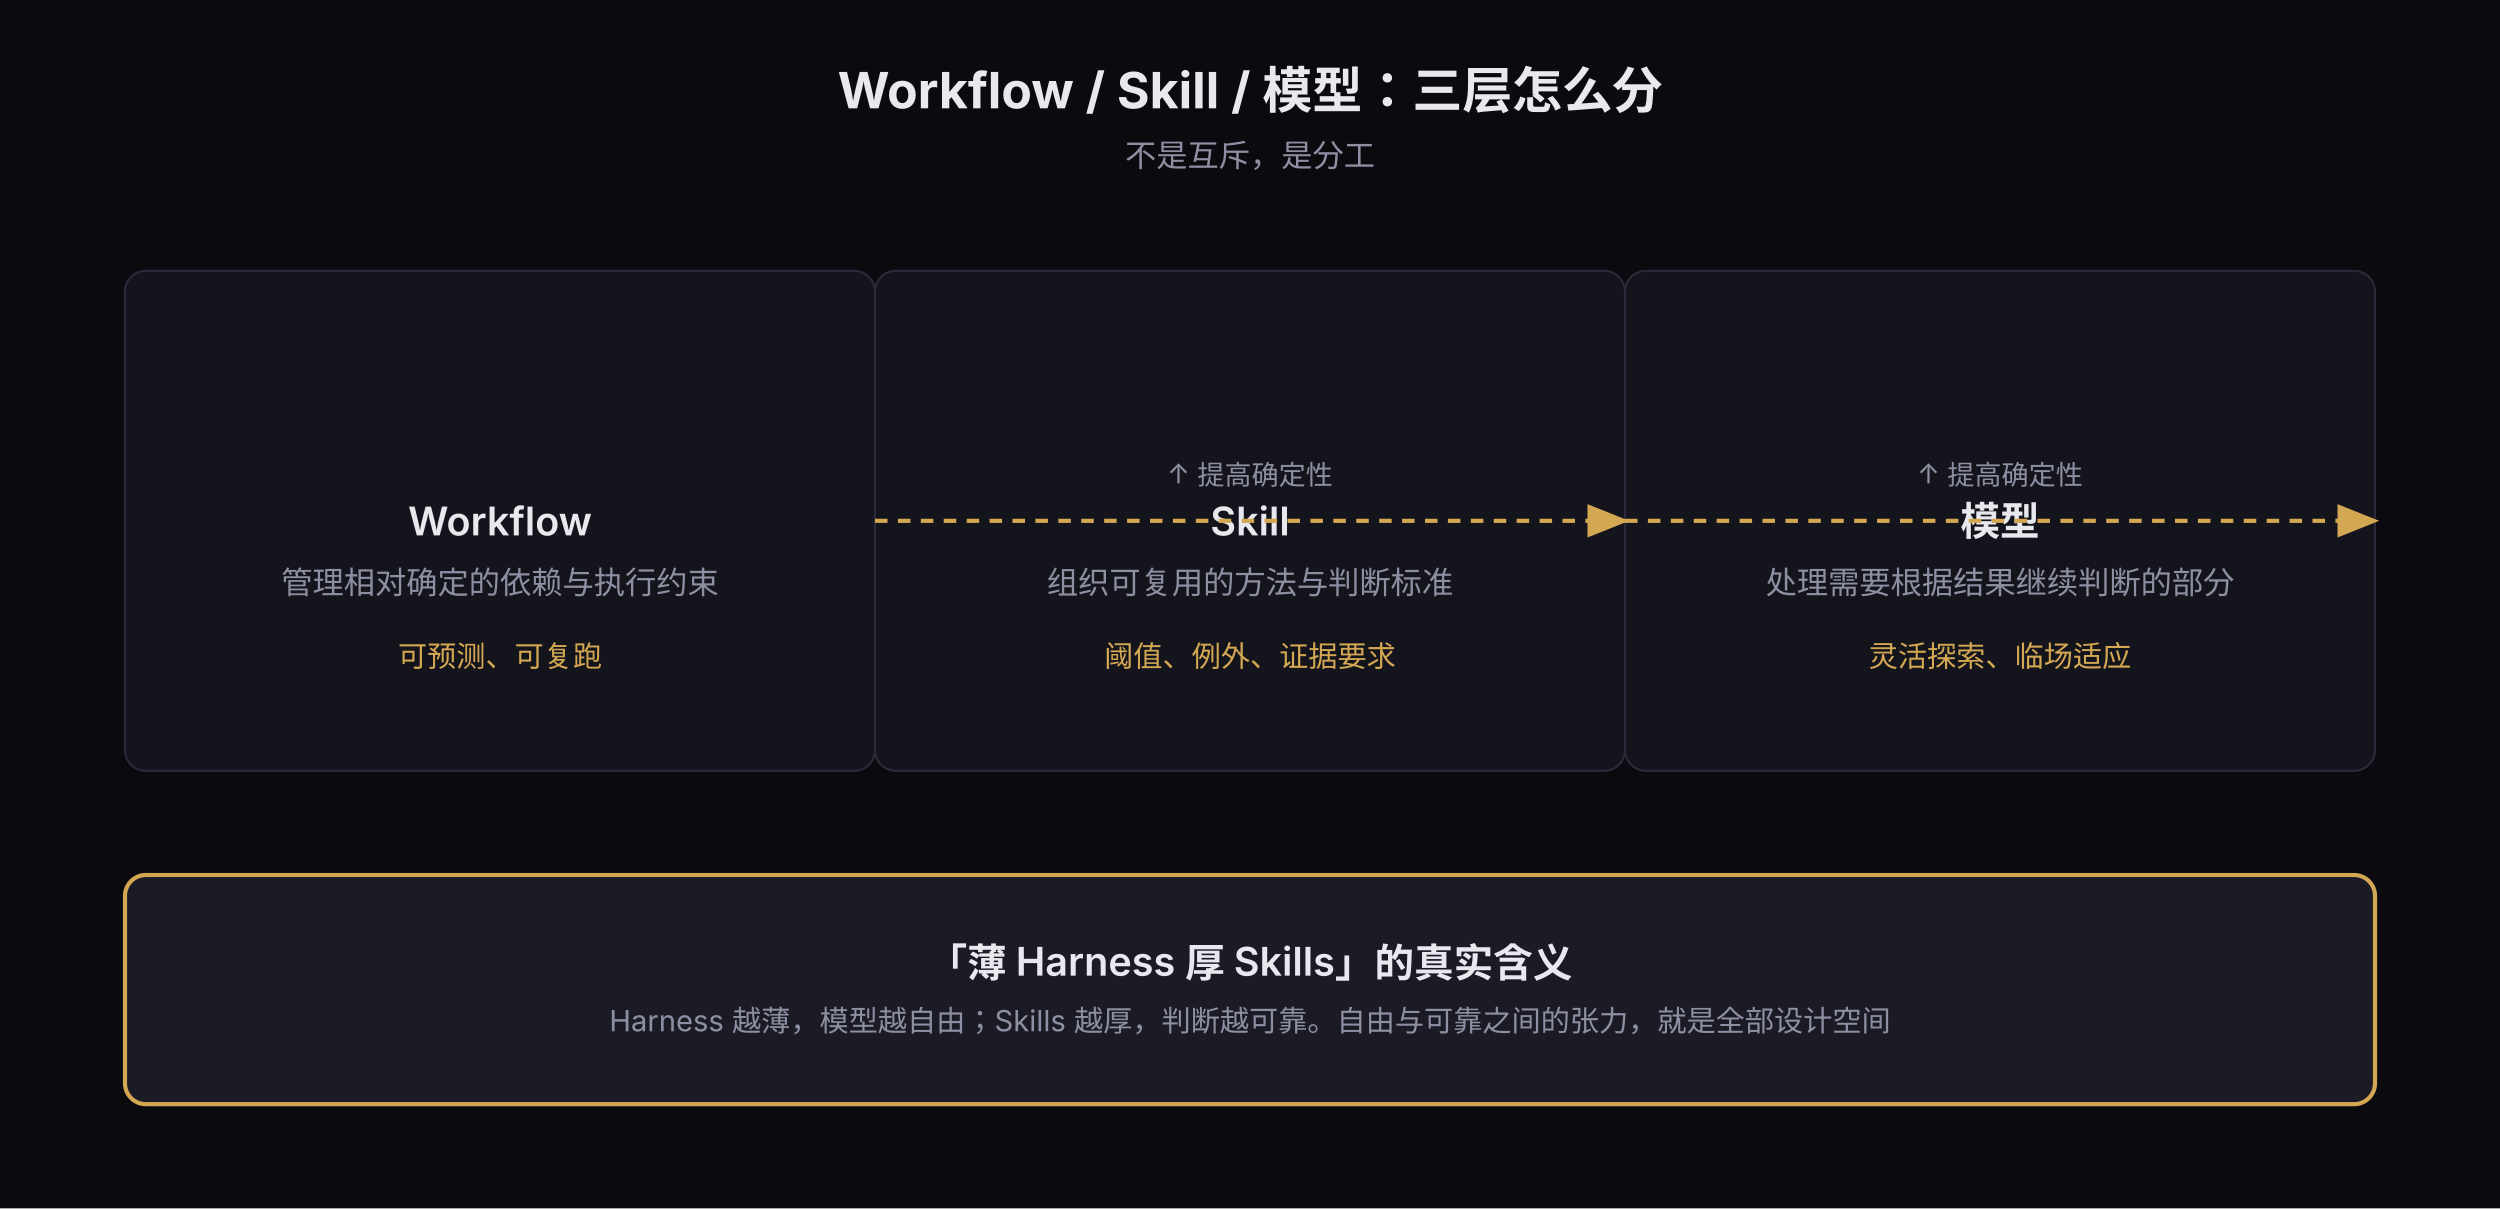
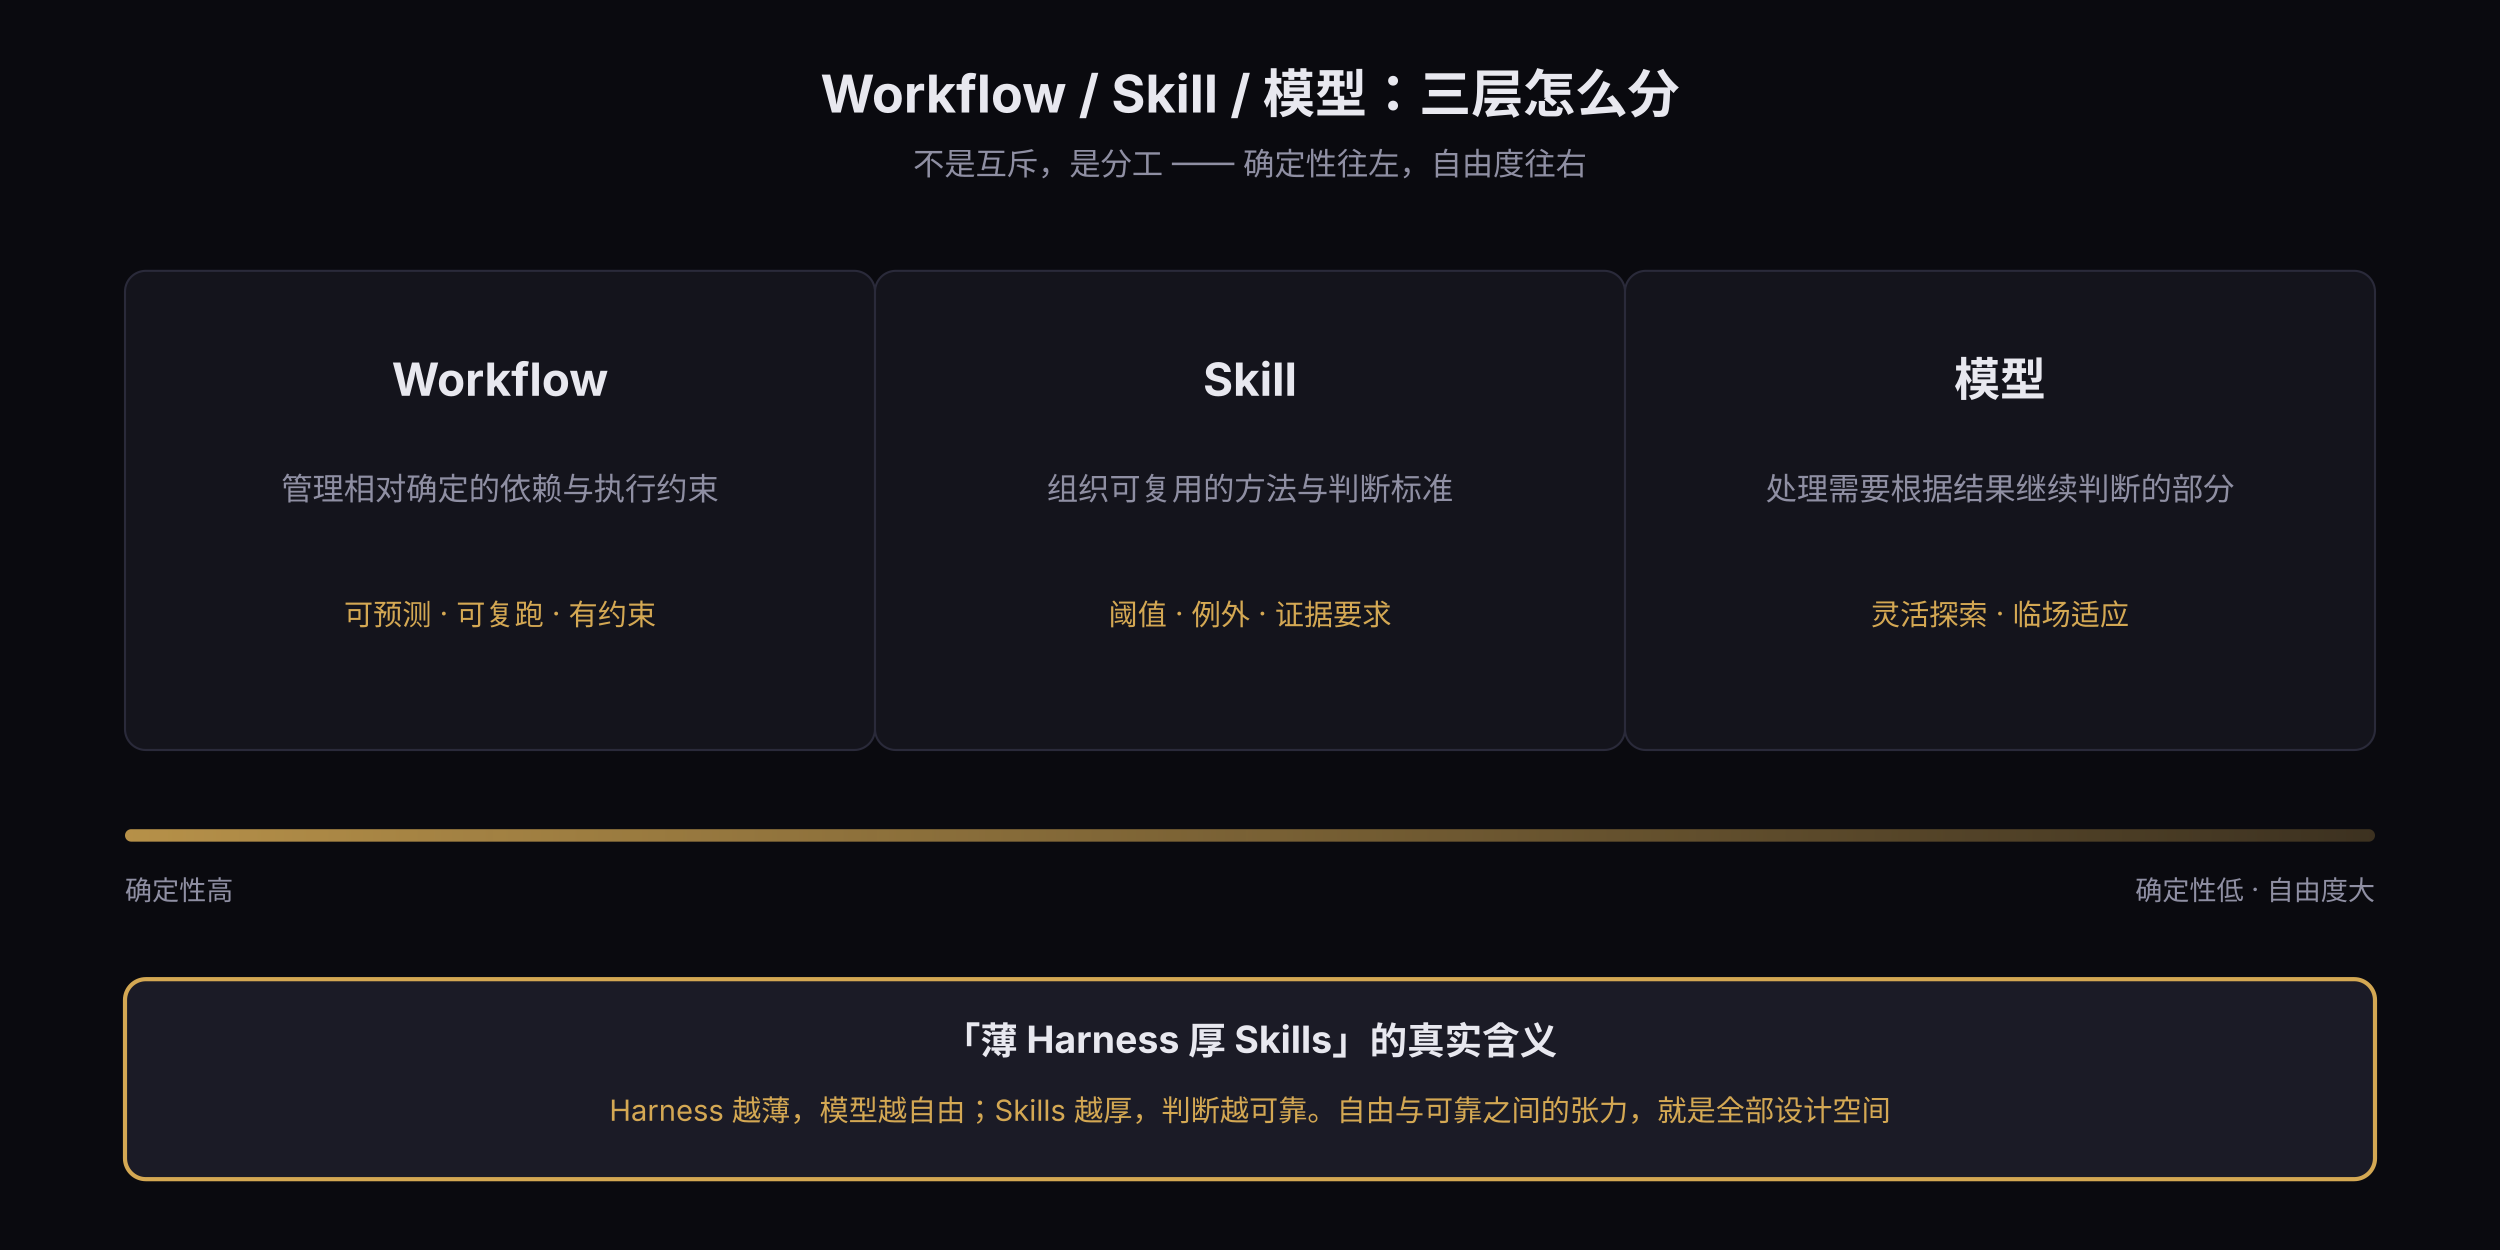
- <svg xmlns="http://www.w3.org/2000/svg" width="1200" height="580" viewBox="0 0 1200 580">
+ <svg xmlns="http://www.w3.org/2000/svg" width="1200" height="600" viewBox="0 0 1200 600">
  <defs>
-     <marker id="a" markerWidth="10" markerHeight="8" refX="9" refY="4" orient="auto">
-       <path d="M0,0 L10,4 L0,8 z" fill="#d4a853" />
-     </marker>
-     <marker id="g" markerWidth="10" markerHeight="8" refX="9" refY="4" orient="auto">
-       <path d="M0,0 L10,4 L0,8 z" fill="#8f8fa3" />
-     </marker>
+     <linearGradient id="bar" x1="0" y1="0" x2="1" y2="0">
+       <stop offset="0" stop-color="#d4a853" stop-opacity="0.85" />
+       <stop offset="1" stop-color="#d4a853" stop-opacity="0.25" />
+     </linearGradient>
  </defs>
-   <rect width="1200" height="580" fill="#0a0a0f" />
-   <text x="600" y="52" text-anchor="middle" font-family="'PingFang SC','Hiragino Sans GB','Microsoft YaHei',-apple-system,sans-serif" font-size="24" font-weight="700" fill="#e8e8ef">Workflow / Skill / 模型：三层怎么分</text>
-   <text x="600" y="80" text-anchor="middle" font-family="'PingFang SC','Hiragino Sans GB','Microsoft YaHei',-apple-system,sans-serif" font-size="15" font-weight="400" fill="#8f8fa3">不是互斥，是分工</text>
-   <rect x="60" y="130" width="360" height="240" rx="10" fill="#14141c" stroke="#2a2a3a" stroke-width="1" />
-   <text x="240.0" y="257.0" text-anchor="middle" font-family="'PingFang SC','Hiragino Sans GB','Microsoft YaHei',-apple-system,sans-serif" font-size="19" font-weight="600" fill="#e8e8ef">Workflow</text>
-   <text x="240" y="285" text-anchor="middle" font-family="'PingFang SC','Hiragino Sans GB','Microsoft YaHei',-apple-system,sans-serif" font-size="15" font-weight="400" fill="#8f8fa3">管理相对确定的依赖与执行约束</text>
-   <text x="240" y="320" text-anchor="middle" font-family="'PingFang SC','Hiragino Sans GB','Microsoft YaHei',-apple-system,sans-serif" font-size="14" font-weight="400" fill="#d4a853">可预测、可复跑</text>
-   <rect x="420" y="130" width="360" height="240" rx="10" fill="#14141c" stroke="#2a2a3a" stroke-width="1" />
-   <text x="600.0" y="257.0" text-anchor="middle" font-family="'PingFang SC','Hiragino Sans GB','Microsoft YaHei',-apple-system,sans-serif" font-size="19" font-weight="600" fill="#e8e8ef">Skill</text>
-   <text x="600" y="285" text-anchor="middle" font-family="'PingFang SC','Hiragino Sans GB','Microsoft YaHei',-apple-system,sans-serif" font-size="15" font-weight="400" fill="#8f8fa3">组织可复用的方法与判断标准</text>
-   <text x="600" y="320" text-anchor="middle" font-family="'PingFang SC','Hiragino Sans GB','Microsoft YaHei',-apple-system,sans-serif" font-size="14" font-weight="400" fill="#d4a853">阈值、例外、证据要求</text>
-   <rect x="780" y="130" width="360" height="240" rx="10" fill="#14141c" stroke="#2a2a3a" stroke-width="1" />
-   <text x="960.0" y="257.0" text-anchor="middle" font-family="'PingFang SC','Hiragino Sans GB','Microsoft YaHei',-apple-system,sans-serif" font-size="19" font-weight="600" fill="#e8e8ef">模型</text>
-   <text x="960" y="285" text-anchor="middle" font-family="'PingFang SC','Hiragino Sans GB','Microsoft YaHei',-apple-system,sans-serif" font-size="15" font-weight="400" fill="#8f8fa3">处理需要根据结果继续判断的部分</text>
-   <text x="960" y="320" text-anchor="middle" font-family="'PingFang SC','Hiragino Sans GB','Microsoft YaHei',-apple-system,sans-serif" font-size="14" font-weight="400" fill="#d4a853">灵活探索、临场适应</text>
-   <path d="M420,250 L780,250" stroke="#d4a853" stroke-width="2" fill="none" stroke-dasharray="6 5" marker-end="url(#a)" />
-   <text x="600" y="232" text-anchor="middle" font-family="'PingFang SC','Hiragino Sans GB','Microsoft YaHei',-apple-system,sans-serif" font-size="13" font-weight="400" fill="#8f8fa3">↑ 提高确定性</text>
-   <path d="M780,250 L1140,250" stroke="#d4a853" stroke-width="2" fill="none" stroke-dasharray="6 5" marker-end="url(#a)" />
-   <text x="960" y="232" text-anchor="middle" font-family="'PingFang SC','Hiragino Sans GB','Microsoft YaHei',-apple-system,sans-serif" font-size="13" font-weight="400" fill="#8f8fa3">↑ 提高确定性</text>
-   <rect x="60" y="420" width="1080" height="110" rx="10" fill="#1b1b26" stroke="#d4a853" stroke-width="2" />
-   <text x="600.0" y="469.0" text-anchor="middle" font-family="'PingFang SC','Hiragino Sans GB','Microsoft YaHei',-apple-system,sans-serif" font-size="19" font-weight="600" fill="#e8e8ef">「薄 Harness 厚 Skills」的真实含义</text>
-   <text x="600.0" y="495.0" text-anchor="middle" font-family="'PingFang SC','Hiragino Sans GB','Microsoft YaHei',-apple-system,sans-serif" font-size="14" fill="#8f8fa3">Harness 越薄，模型越自由；Skills 越厚，判断越可靠。自由与可靠之间的张力，就是全部设计空间</text>
+   <rect width="1200" height="600" fill="#0a0a0f" />
+   <text x="600" y="54" text-anchor="middle" font-family="'PingFang SC','Hiragino Sans GB','Microsoft YaHei',-apple-system,sans-serif" font-size="25" font-weight="700" fill="#e8e8ef">Workflow / Skill / 模型：三层怎么分</text>
+   <text x="600" y="84" text-anchor="middle" font-family="'PingFang SC','Hiragino Sans GB','Microsoft YaHei',-apple-system,sans-serif" font-size="15" font-weight="400" fill="#8f8fa3">不是互斥，是分工 —— 确定性往左，自由度往右</text>
+   <rect x="60" y="130" width="360" height="230" rx="10" fill="#14141c" stroke="#2a2a3a" />
+   <text x="240" y="190" text-anchor="middle" font-family="'PingFang SC','Hiragino Sans GB','Microsoft YaHei',-apple-system,sans-serif" font-size="22" font-weight="700" fill="#e8e8ef">Workflow</text>
+   <text x="240" y="240" text-anchor="middle" font-family="'PingFang SC','Hiragino Sans GB','Microsoft YaHei',-apple-system,sans-serif" font-size="15" font-weight="400" fill="#8f8fa3">管理相对确定的依赖与执行约束</text>
+   <text x="240" y="300" text-anchor="middle" font-family="'PingFang SC','Hiragino Sans GB','Microsoft YaHei',-apple-system,sans-serif" font-size="14" font-weight="400" fill="#d4a853">可预测 · 可复跑 · 有约束</text>
+   <rect x="420" y="130" width="360" height="230" rx="10" fill="#14141c" stroke="#2a2a3a" />
+   <text x="600" y="190" text-anchor="middle" font-family="'PingFang SC','Hiragino Sans GB','Microsoft YaHei',-apple-system,sans-serif" font-size="22" font-weight="700" fill="#e8e8ef">Skill</text>
+   <text x="600" y="240" text-anchor="middle" font-family="'PingFang SC','Hiragino Sans GB','Microsoft YaHei',-apple-system,sans-serif" font-size="15" font-weight="400" fill="#8f8fa3">组织可复用的方法与判断标准</text>
+   <text x="600" y="300" text-anchor="middle" font-family="'PingFang SC','Hiragino Sans GB','Microsoft YaHei',-apple-system,sans-serif" font-size="14" font-weight="400" fill="#d4a853">阈值 · 例外 · 证据要求</text>
+   <rect x="780" y="130" width="360" height="230" rx="10" fill="#14141c" stroke="#2a2a3a" />
+   <text x="960" y="190" text-anchor="middle" font-family="'PingFang SC','Hiragino Sans GB','Microsoft YaHei',-apple-system,sans-serif" font-size="22" font-weight="700" fill="#e8e8ef">模型</text>
+   <text x="960" y="240" text-anchor="middle" font-family="'PingFang SC','Hiragino Sans GB','Microsoft YaHei',-apple-system,sans-serif" font-size="15" font-weight="400" fill="#8f8fa3">处理需要根据结果继续判断的部分</text>
+   <text x="960" y="300" text-anchor="middle" font-family="'PingFang SC','Hiragino Sans GB','Microsoft YaHei',-apple-system,sans-serif" font-size="14" font-weight="400" fill="#d4a853">灵活探索 · 临场适应</text>
+   <rect x="60" y="398" width="1080" height="6" rx="3" fill="url(#bar)" />
+   <text x="60" y="432" text-anchor="start" font-family="'PingFang SC','Hiragino Sans GB','Microsoft YaHei',-apple-system,sans-serif" font-size="13" font-weight="400" fill="#8f8fa3">确定性高</text>
+   <text x="1140" y="432" text-anchor="end" font-family="'PingFang SC','Hiragino Sans GB','Microsoft YaHei',-apple-system,sans-serif" font-size="13" font-weight="400" fill="#8f8fa3">确定性低 · 自由度大</text>
+   <rect x="60" y="470" width="1080" height="96" rx="10" fill="#1b1b26" stroke="#d4a853" stroke-width="2" />
+   <text x="600" y="506" text-anchor="middle" font-family="'PingFang SC','Hiragino Sans GB','Microsoft YaHei',-apple-system,sans-serif" font-size="18" font-weight="700" fill="#e8e8ef">「薄 Harness 厚 Skills」的真实含义</text>
+   <text x="600" y="538" text-anchor="middle" font-family="'PingFang SC','Hiragino Sans GB','Microsoft YaHei',-apple-system,sans-serif" font-size="14" font-weight="400" fill="#d4a853">Harness 越薄，模型越自由；Skills 越厚，判断越可靠。自由与可靠之间的张力，就是全部设计空间</text>
</svg>
